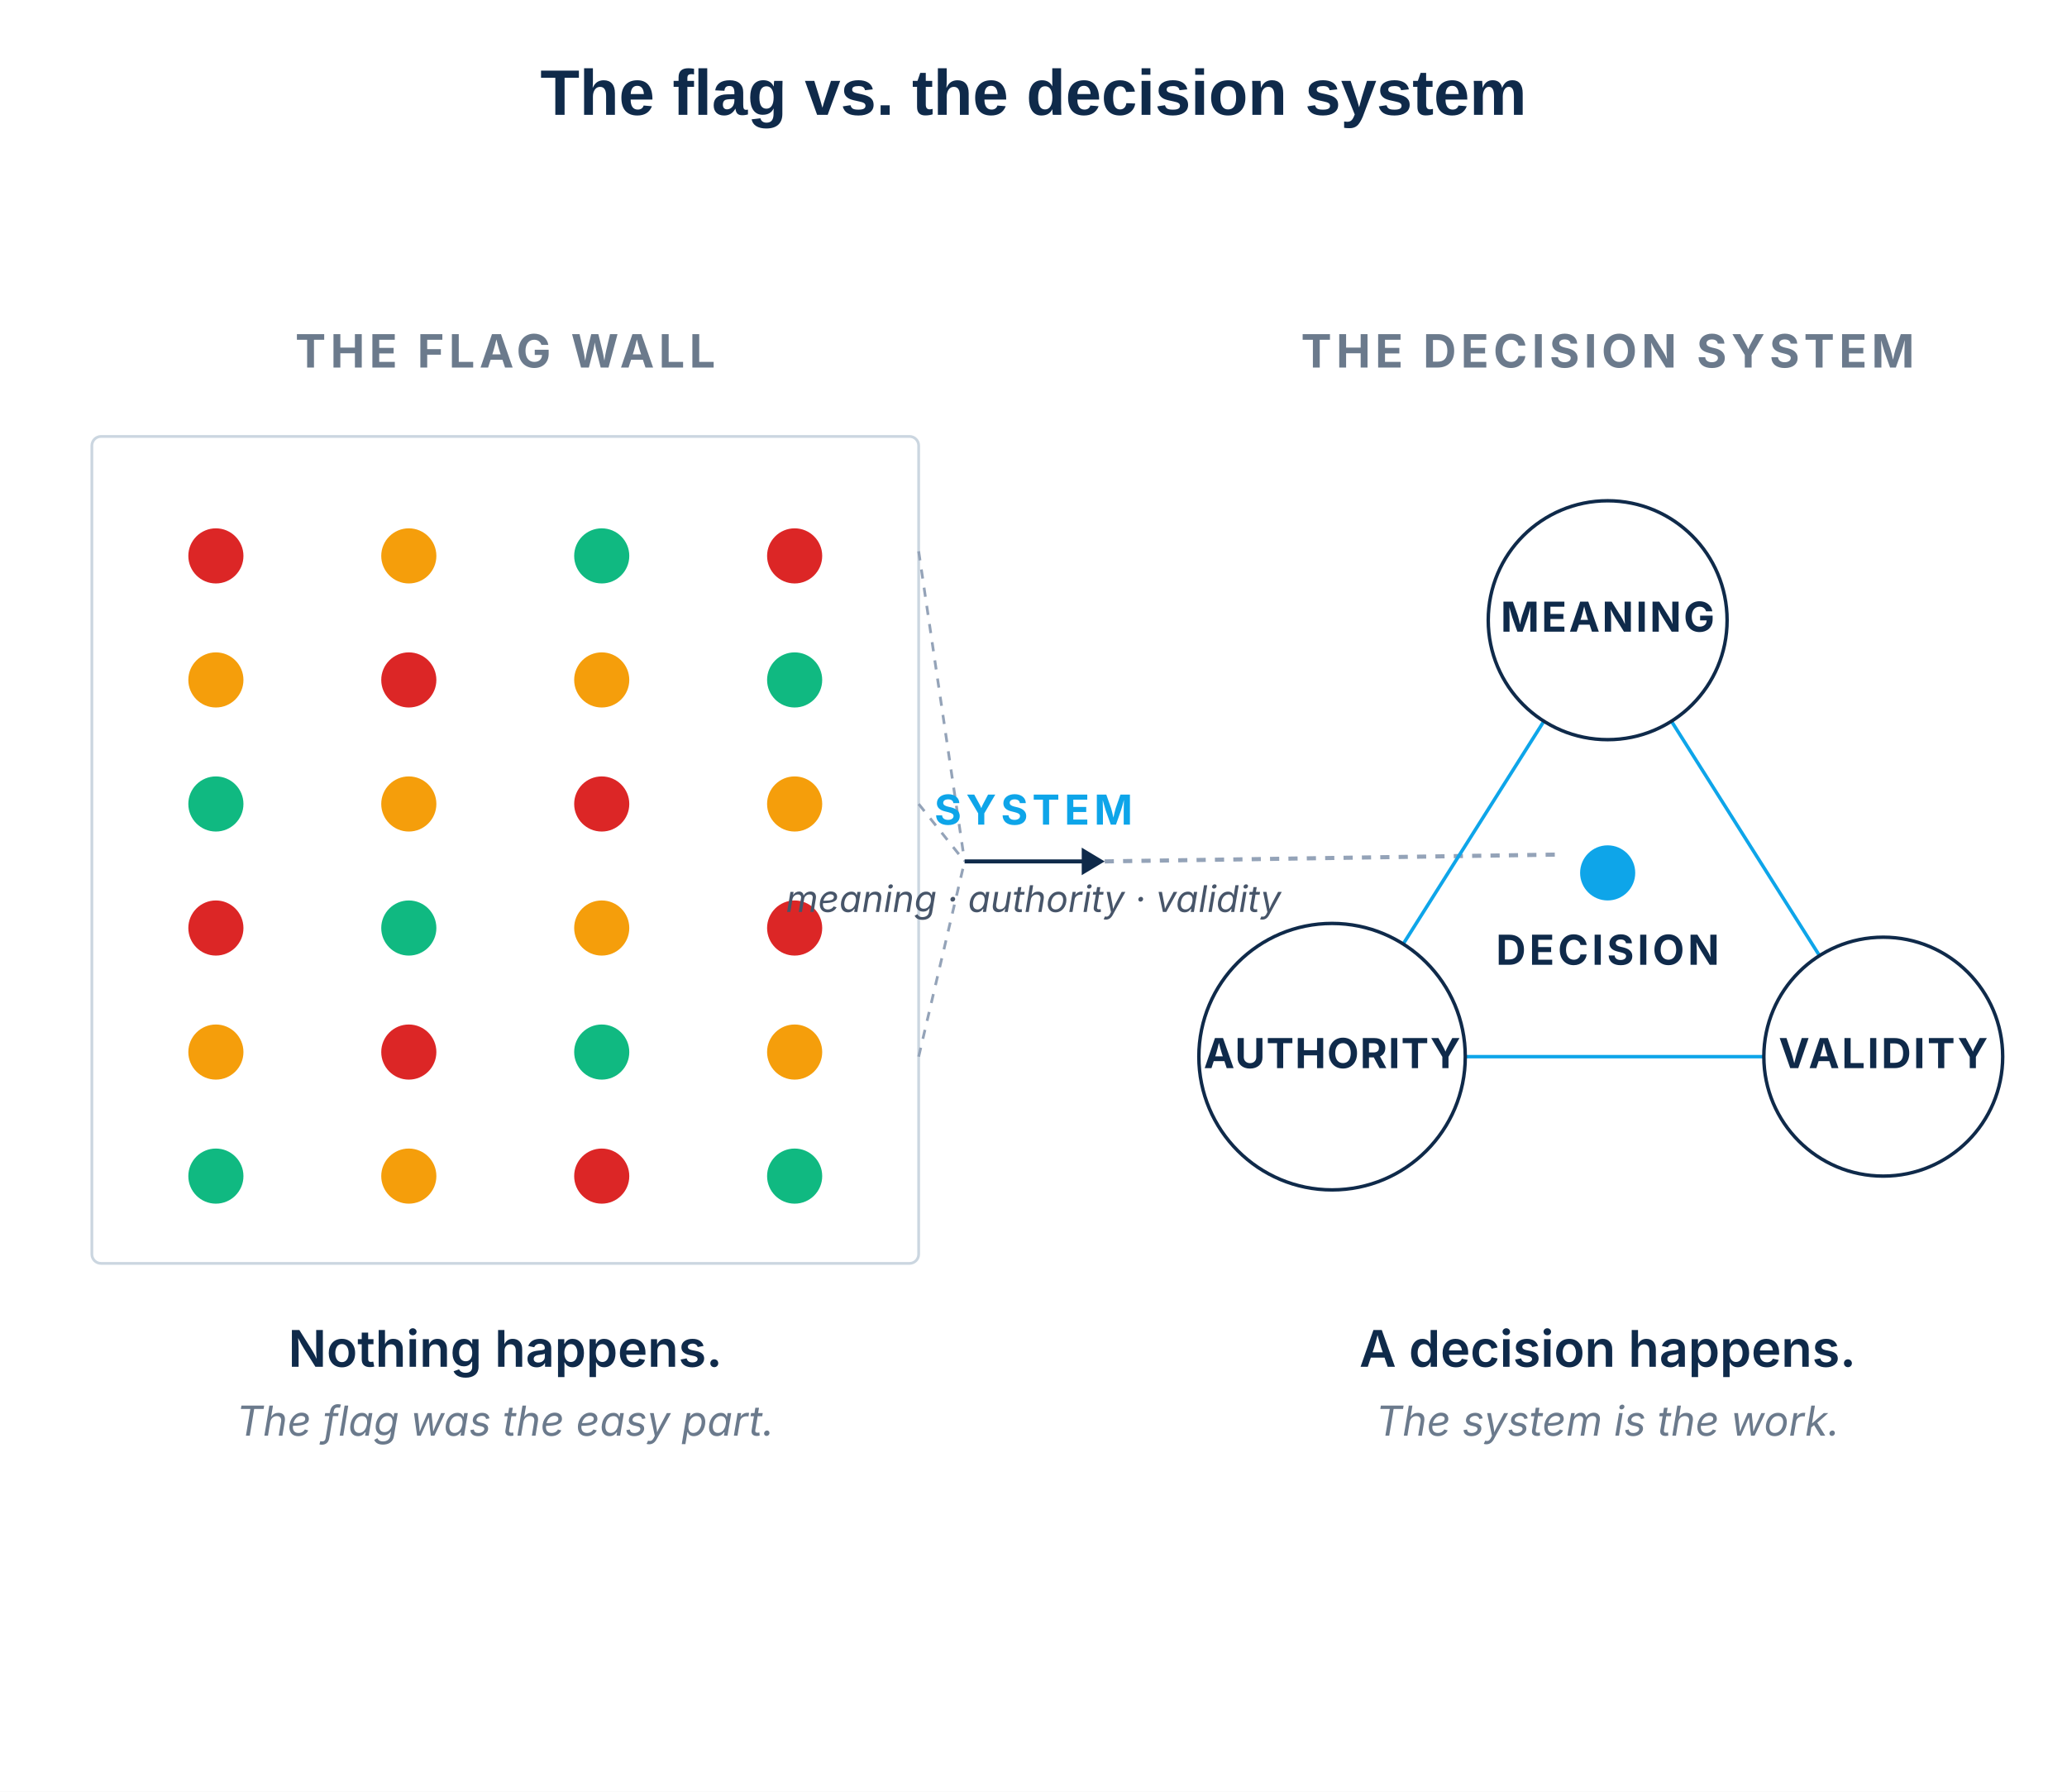
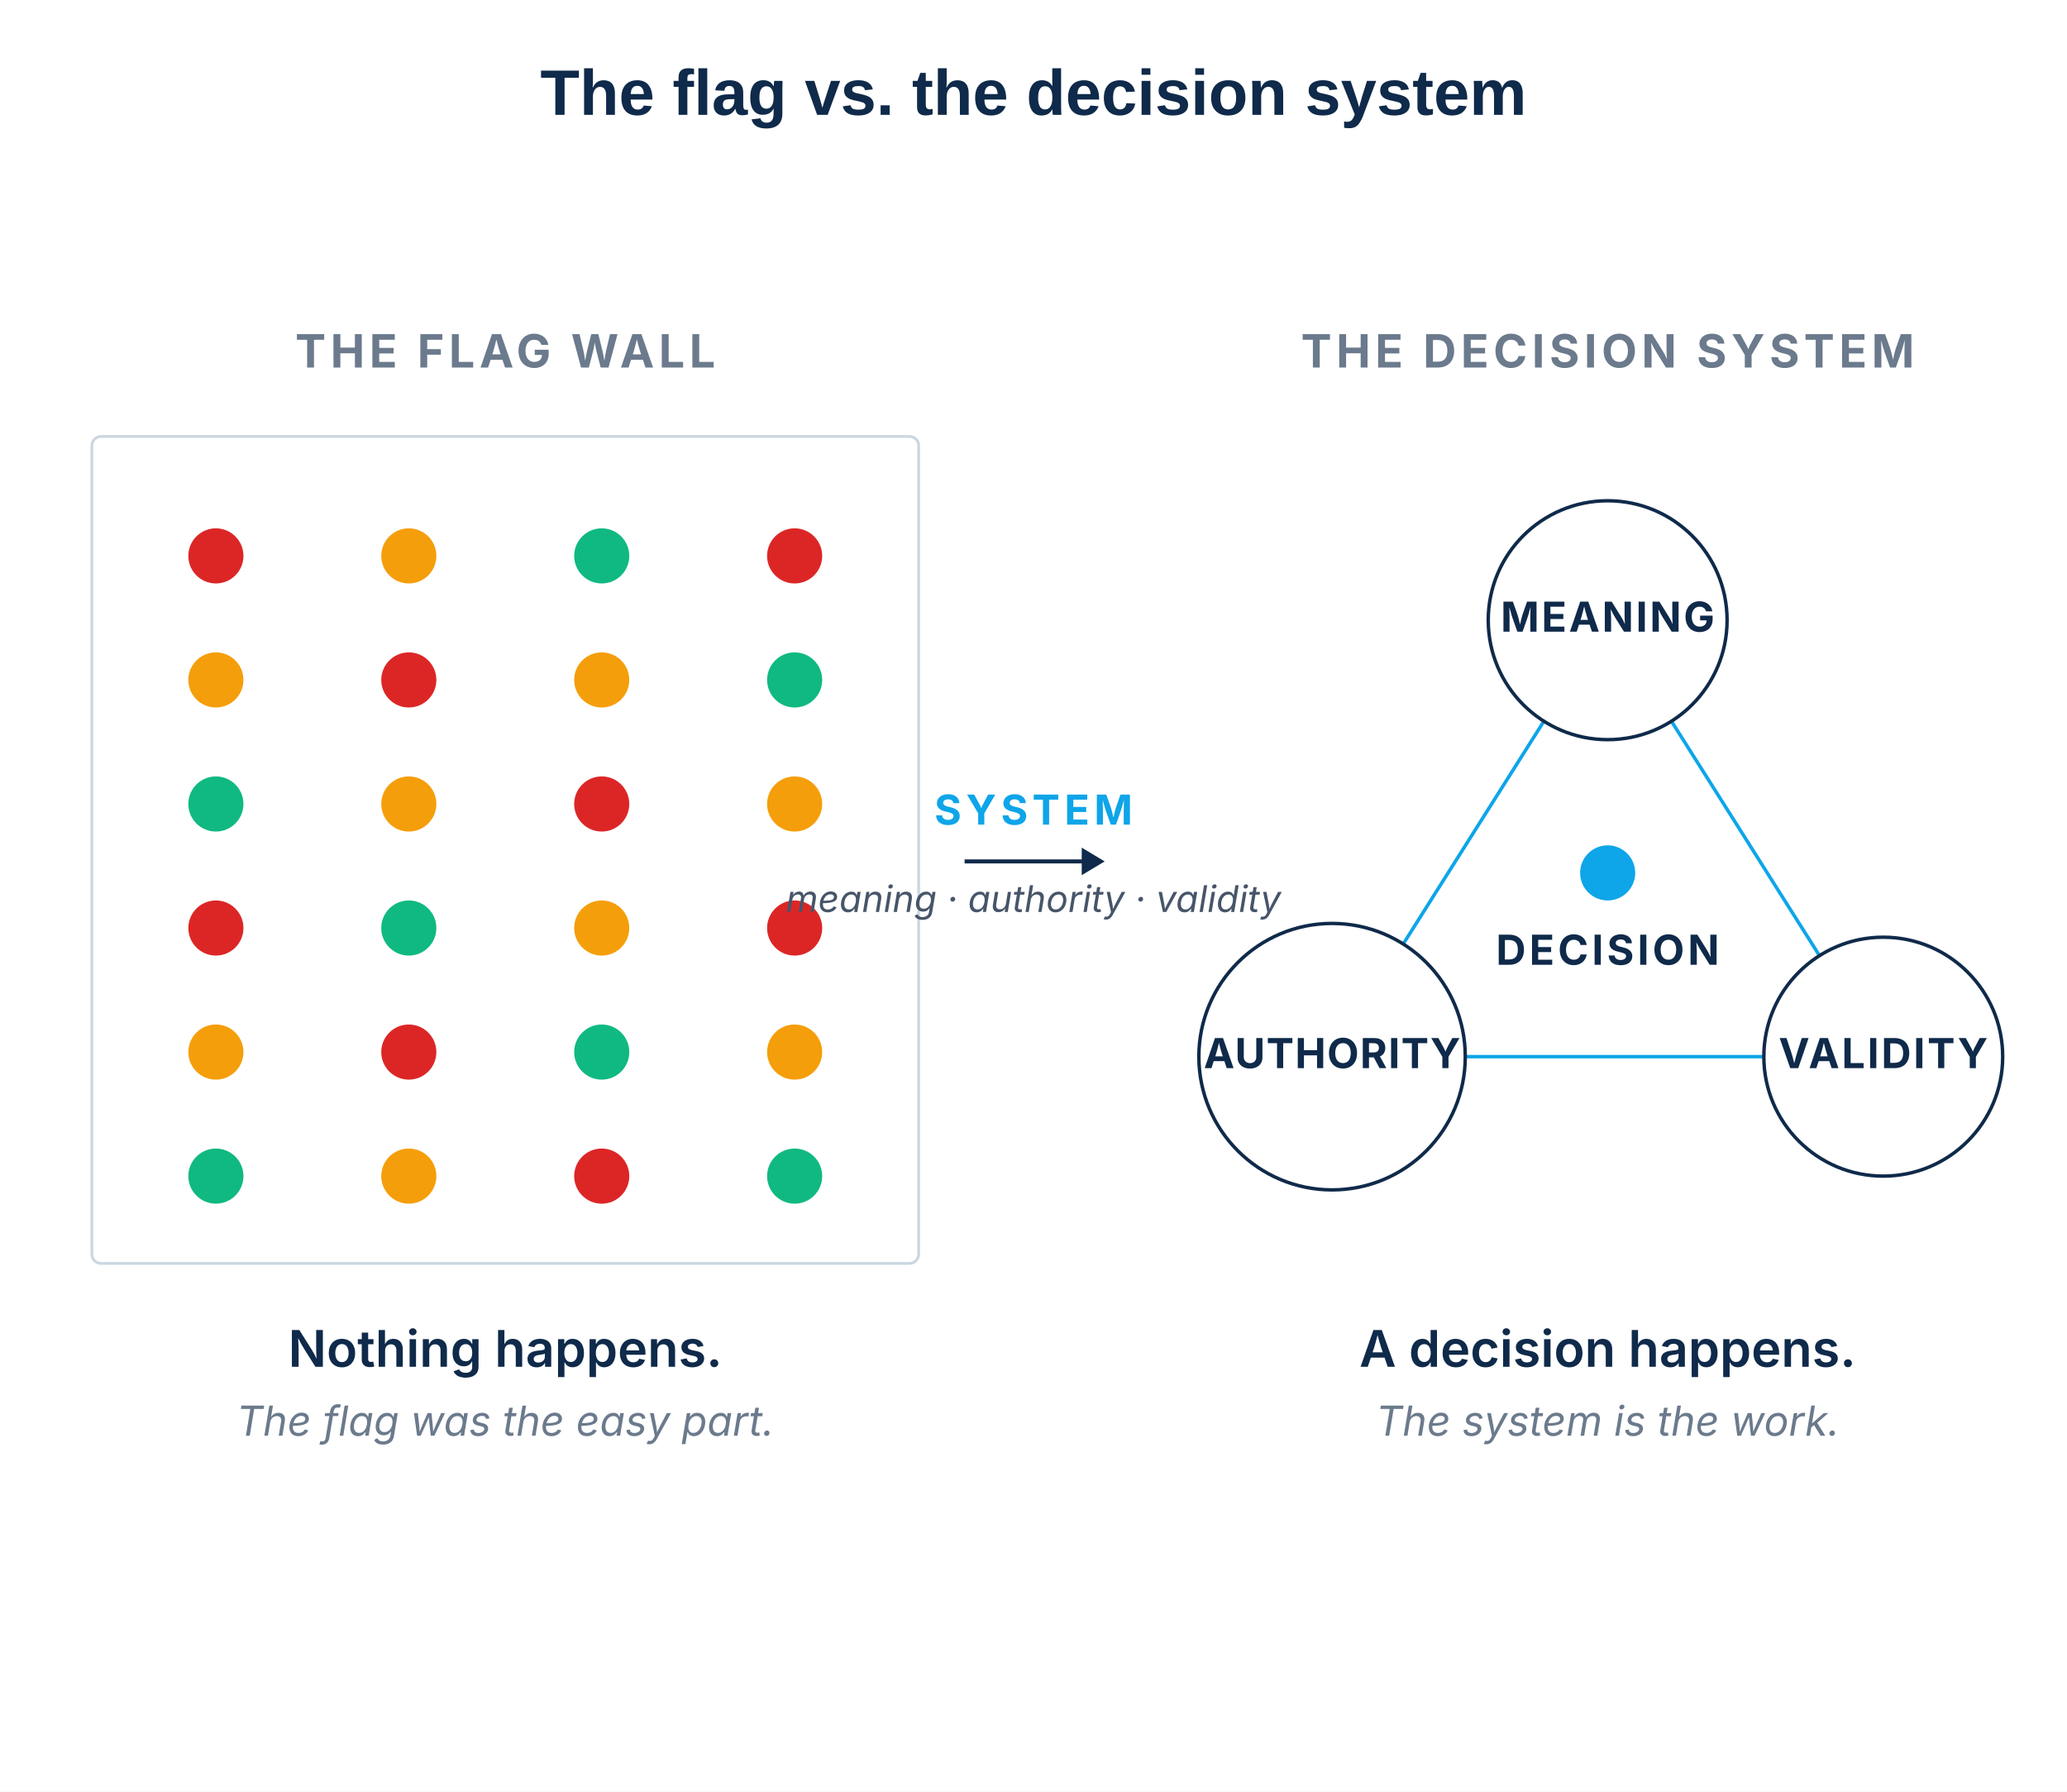
<svg xmlns="http://www.w3.org/2000/svg" viewBox="0 -140 900 780" role="img" font-family="Inter, -apple-system, BlinkMacSystemFont, 'Helvetica Neue', Arial, sans-serif">
  <rect x="0" y="-140" width="900" height="780" fill="#FFFFFF" />
  <text x="450" y="-90" font-family="-apple-system, BlinkMacSystemFont, 'Helvetica Neue', Arial, sans-serif" font-size="28" font-weight="700" fill="#0F2A4A" text-anchor="middle">The flag vs. the decision system</text>
  <g transform="translate(40, 20)">
    <text x="180" y="0" font-size="20" font-weight="700" letter-spacing="2" fill="#6B7A8C" text-anchor="middle">THE FLAG WALL</text>
    <rect x="0" y="30" width="360" height="360" fill="none" stroke="#CBD6E0" stroke-width="1.2" rx="4" />
    <circle cx="54" cy="82" r="12" fill="#DC2626" />
    <circle cx="138" cy="82" r="12" fill="#F59E0B" />
    <circle cx="222" cy="82" r="12" fill="#10B981" />
    <circle cx="306" cy="82" r="12" fill="#DC2626" />
    <circle cx="54" cy="136" r="12" fill="#F59E0B" />
    <circle cx="138" cy="136" r="12" fill="#DC2626" />
    <circle cx="222" cy="136" r="12" fill="#F59E0B" />
    <circle cx="306" cy="136" r="12" fill="#10B981" />
    <circle cx="54" cy="190" r="12" fill="#10B981" />
    <circle cx="138" cy="190" r="12" fill="#F59E0B" />
    <circle cx="222" cy="190" r="12" fill="#DC2626" />
    <circle cx="306" cy="190" r="12" fill="#F59E0B" />
    <circle cx="54" cy="244" r="12" fill="#DC2626" />
    <circle cx="138" cy="244" r="12" fill="#10B981" />
    <circle cx="222" cy="244" r="12" fill="#F59E0B" />
    <circle cx="306" cy="244" r="12" fill="#DC2626" />
    <circle cx="54" cy="298" r="12" fill="#F59E0B" />
    <circle cx="138" cy="298" r="12" fill="#DC2626" />
    <circle cx="222" cy="298" r="12" fill="#10B981" />
    <circle cx="306" cy="298" r="12" fill="#F59E0B" />
    <circle cx="54" cy="352" r="12" fill="#10B981" />
    <circle cx="138" cy="352" r="12" fill="#F59E0B" />
    <circle cx="222" cy="352" r="12" fill="#DC2626" />
    <circle cx="306" cy="352" r="12" fill="#10B981" />
    <text x="180" y="435" font-size="22" fill="#0F2A4A" text-anchor="middle" font-weight="600">Nothing happens.</text>
    <text x="180" y="465" font-size="18" fill="#6B7A8C" text-anchor="middle" font-style="italic">The flag was the easy part.</text>
  </g>
-   <line x1="400" y1="100" x2="420" y2="235" stroke="#94A3B8" stroke-width="1.2" stroke-dasharray="4 4" />
-   <line x1="400" y1="210" x2="420" y2="235" stroke="#94A3B8" stroke-width="1.2" stroke-dasharray="4 4" />
-   <line x1="400" y1="320" x2="420" y2="235" stroke="#94A3B8" stroke-width="1.2" stroke-dasharray="4 4" />
-   <line x1="481" y1="235" x2="680" y2="232" stroke="#94A3B8" stroke-width="1.8" stroke-dasharray="4 4" />
  <g transform="translate(420, 235)">
    <line x1="0" y1="0" x2="55" y2="0" stroke="#0F2A4A" stroke-width="1.75" />
    <path d="M51,-6 L61,0 L51,6 z" fill="#0F2A4A" />
    <text x="30" y="-16" font-size="18" font-weight="700" letter-spacing="2" fill="#0EA5E9" text-anchor="middle">SYSTEM</text>
    <text x="30" y="22" font-size="16" font-style="italic" fill="#475569" text-anchor="middle">meaning · authority · validity</text>
  </g>
  <g transform="translate(500, 20)">
    <text x="200" y="0" font-size="20" font-weight="700" letter-spacing="2" fill="#6B7A8C" text-anchor="middle">THE DECISION SYSTEM</text>
    <g transform="translate(200, 210)">
      <line x1="0" y1="-100" x2="-120" y2="90" stroke="#0EA5E9" stroke-width="1.5" />
      <line x1="0" y1="-100" x2="120" y2="90" stroke="#0EA5E9" stroke-width="1.5" />
      <line x1="-120" y1="90" x2="120" y2="90" stroke="#0EA5E9" stroke-width="1.5" />
      <circle cx="0" cy="10" r="12" fill="#0EA5E9" />
      <text x="0" y="50" font-size="18" font-weight="700" letter-spacing="1.5" fill="#0F2A4A" text-anchor="middle">DECISION</text>
      <circle cx="0" cy="-100" r="52" fill="#FFFFFF" stroke="#0F2A4A" stroke-width="1.5" />
      <text x="0" y="-95" font-size="18" font-weight="700" letter-spacing="1" fill="#0F2A4A" text-anchor="middle">MEANING</text>
      <circle cx="-120" cy="90" r="58" fill="#FFFFFF" stroke="#0F2A4A" stroke-width="1.5" />
      <text x="-120" y="95" font-size="18" font-weight="700" letter-spacing="0.5" fill="#0F2A4A" text-anchor="middle">AUTHORITY</text>
      <circle cx="120" cy="90" r="52" fill="#FFFFFF" stroke="#0F2A4A" stroke-width="1.5" />
      <text x="120" y="95" font-size="18" font-weight="700" letter-spacing="1" fill="#0F2A4A" text-anchor="middle">VALIDITY</text>
    </g>
    <text x="200" y="435" font-size="22" fill="#0F2A4A" text-anchor="middle" font-weight="600">A decision happens.</text>
    <text x="200" y="465" font-size="18" fill="#6B7A8C" text-anchor="middle" font-style="italic">The system is the work.</text>
  </g>
</svg>
